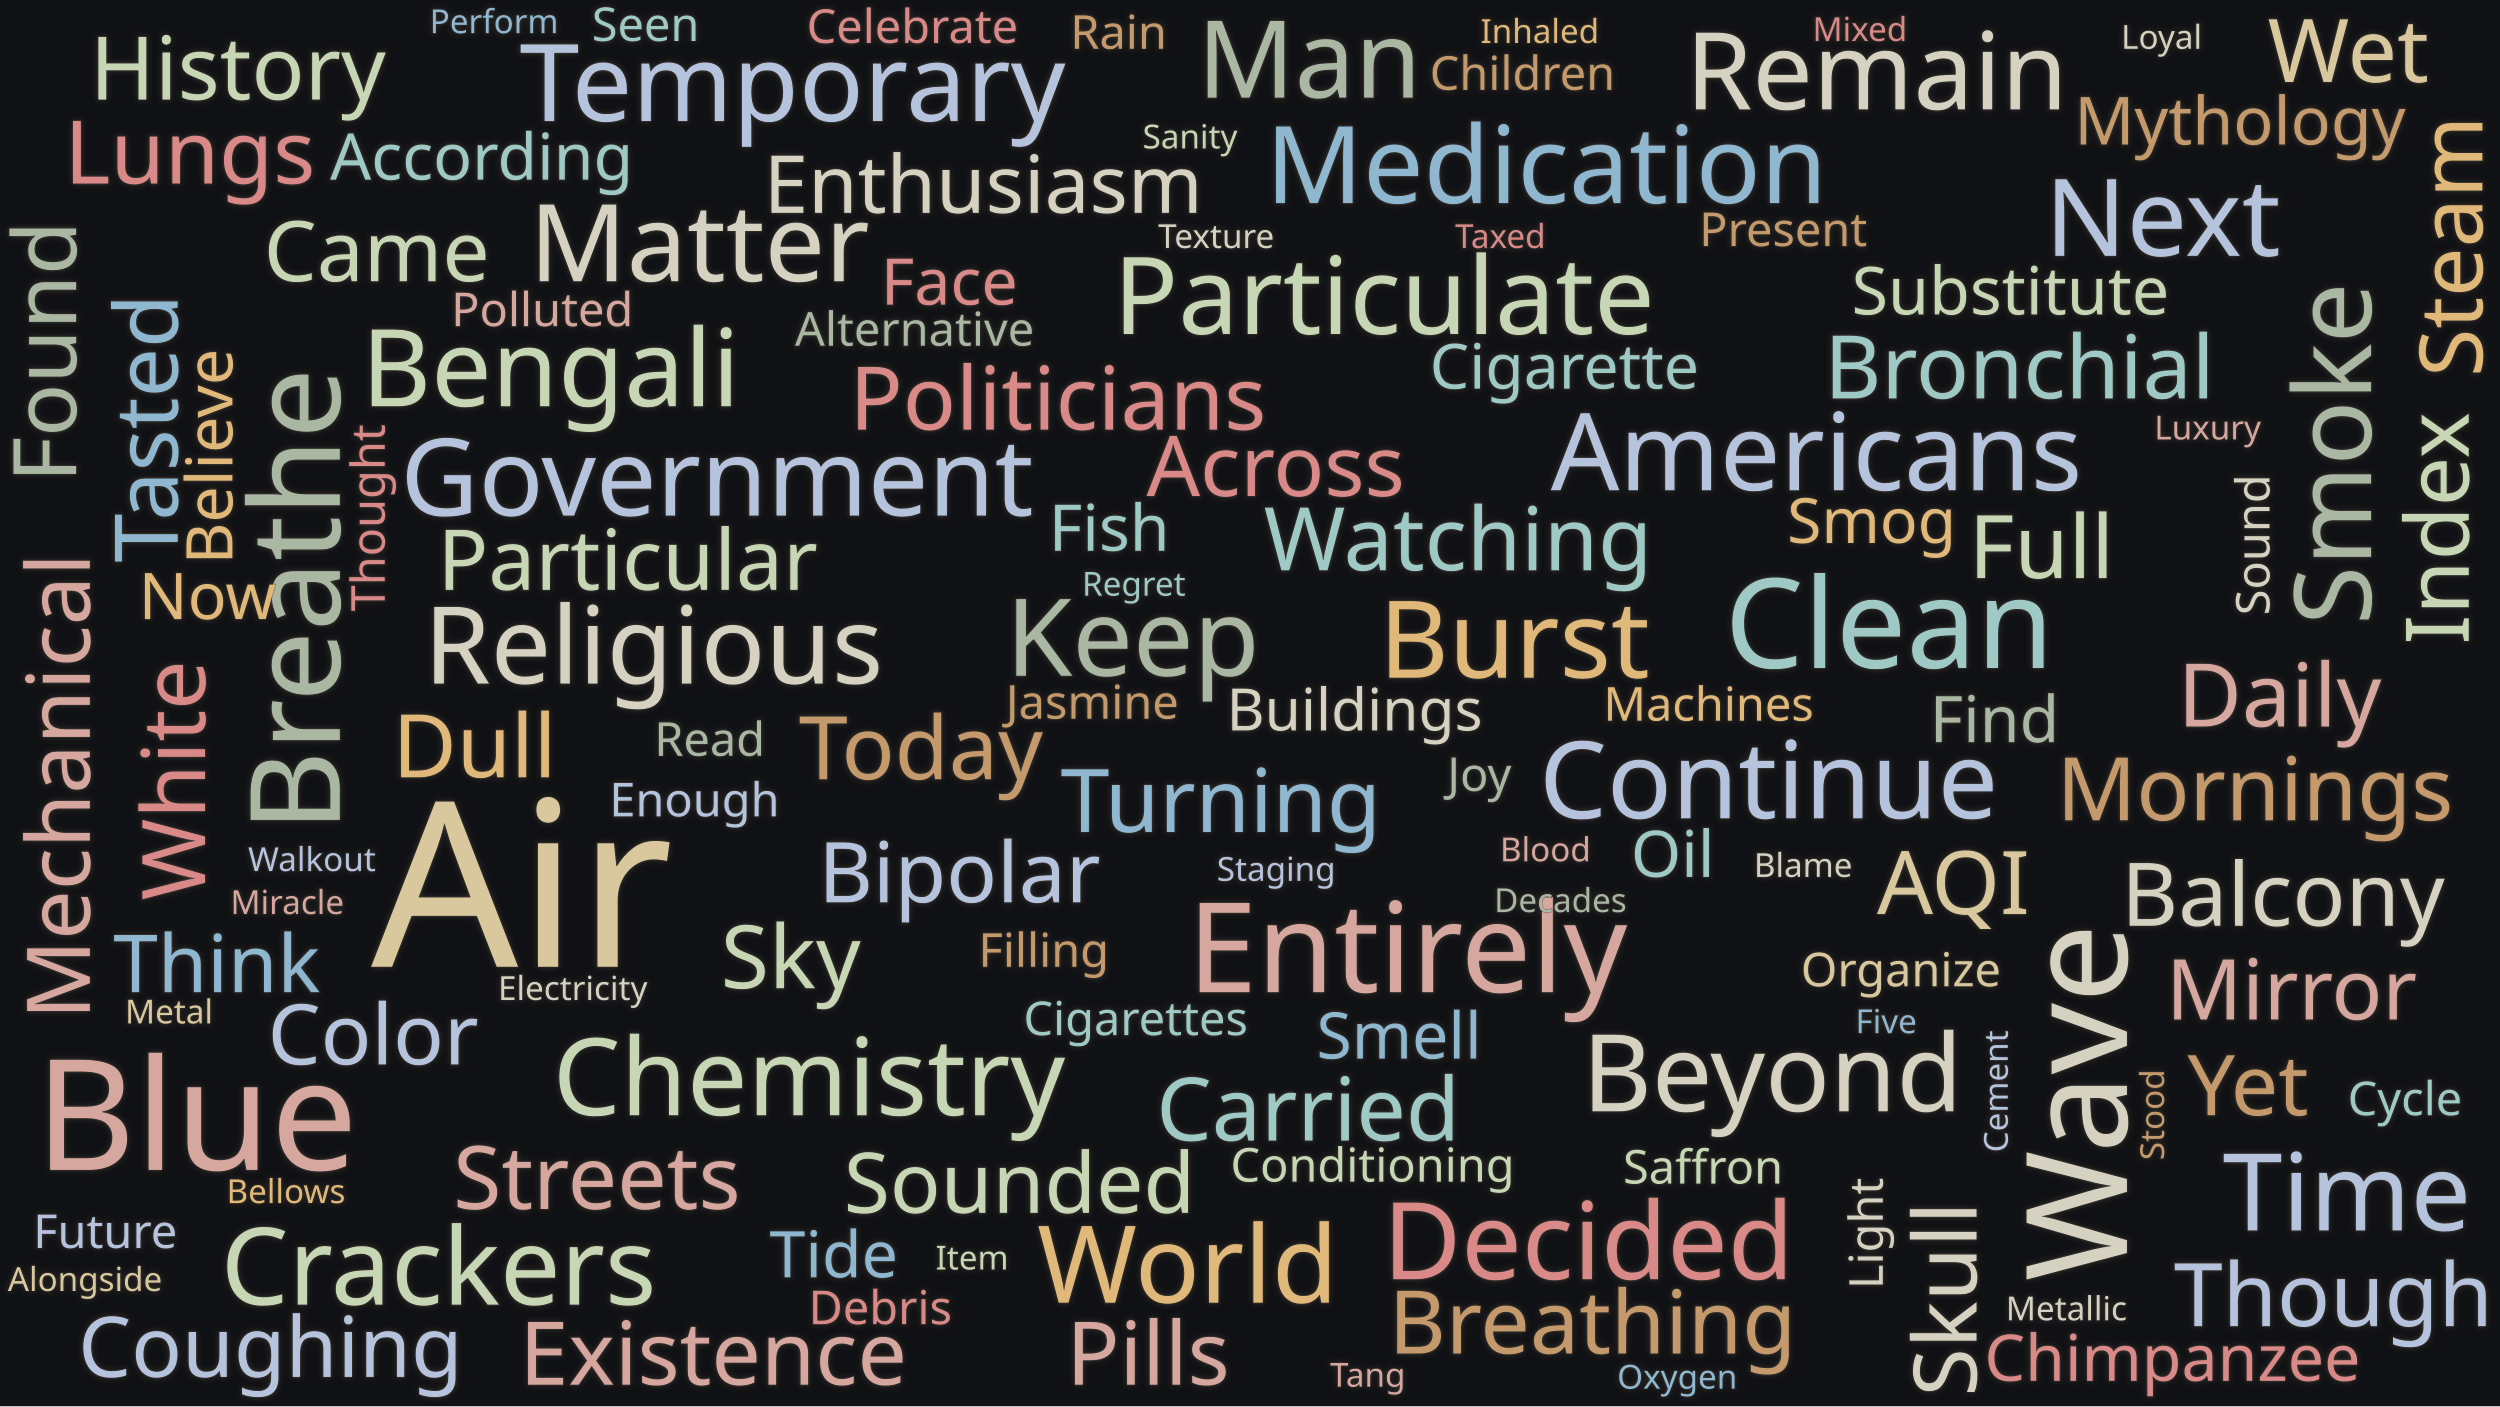
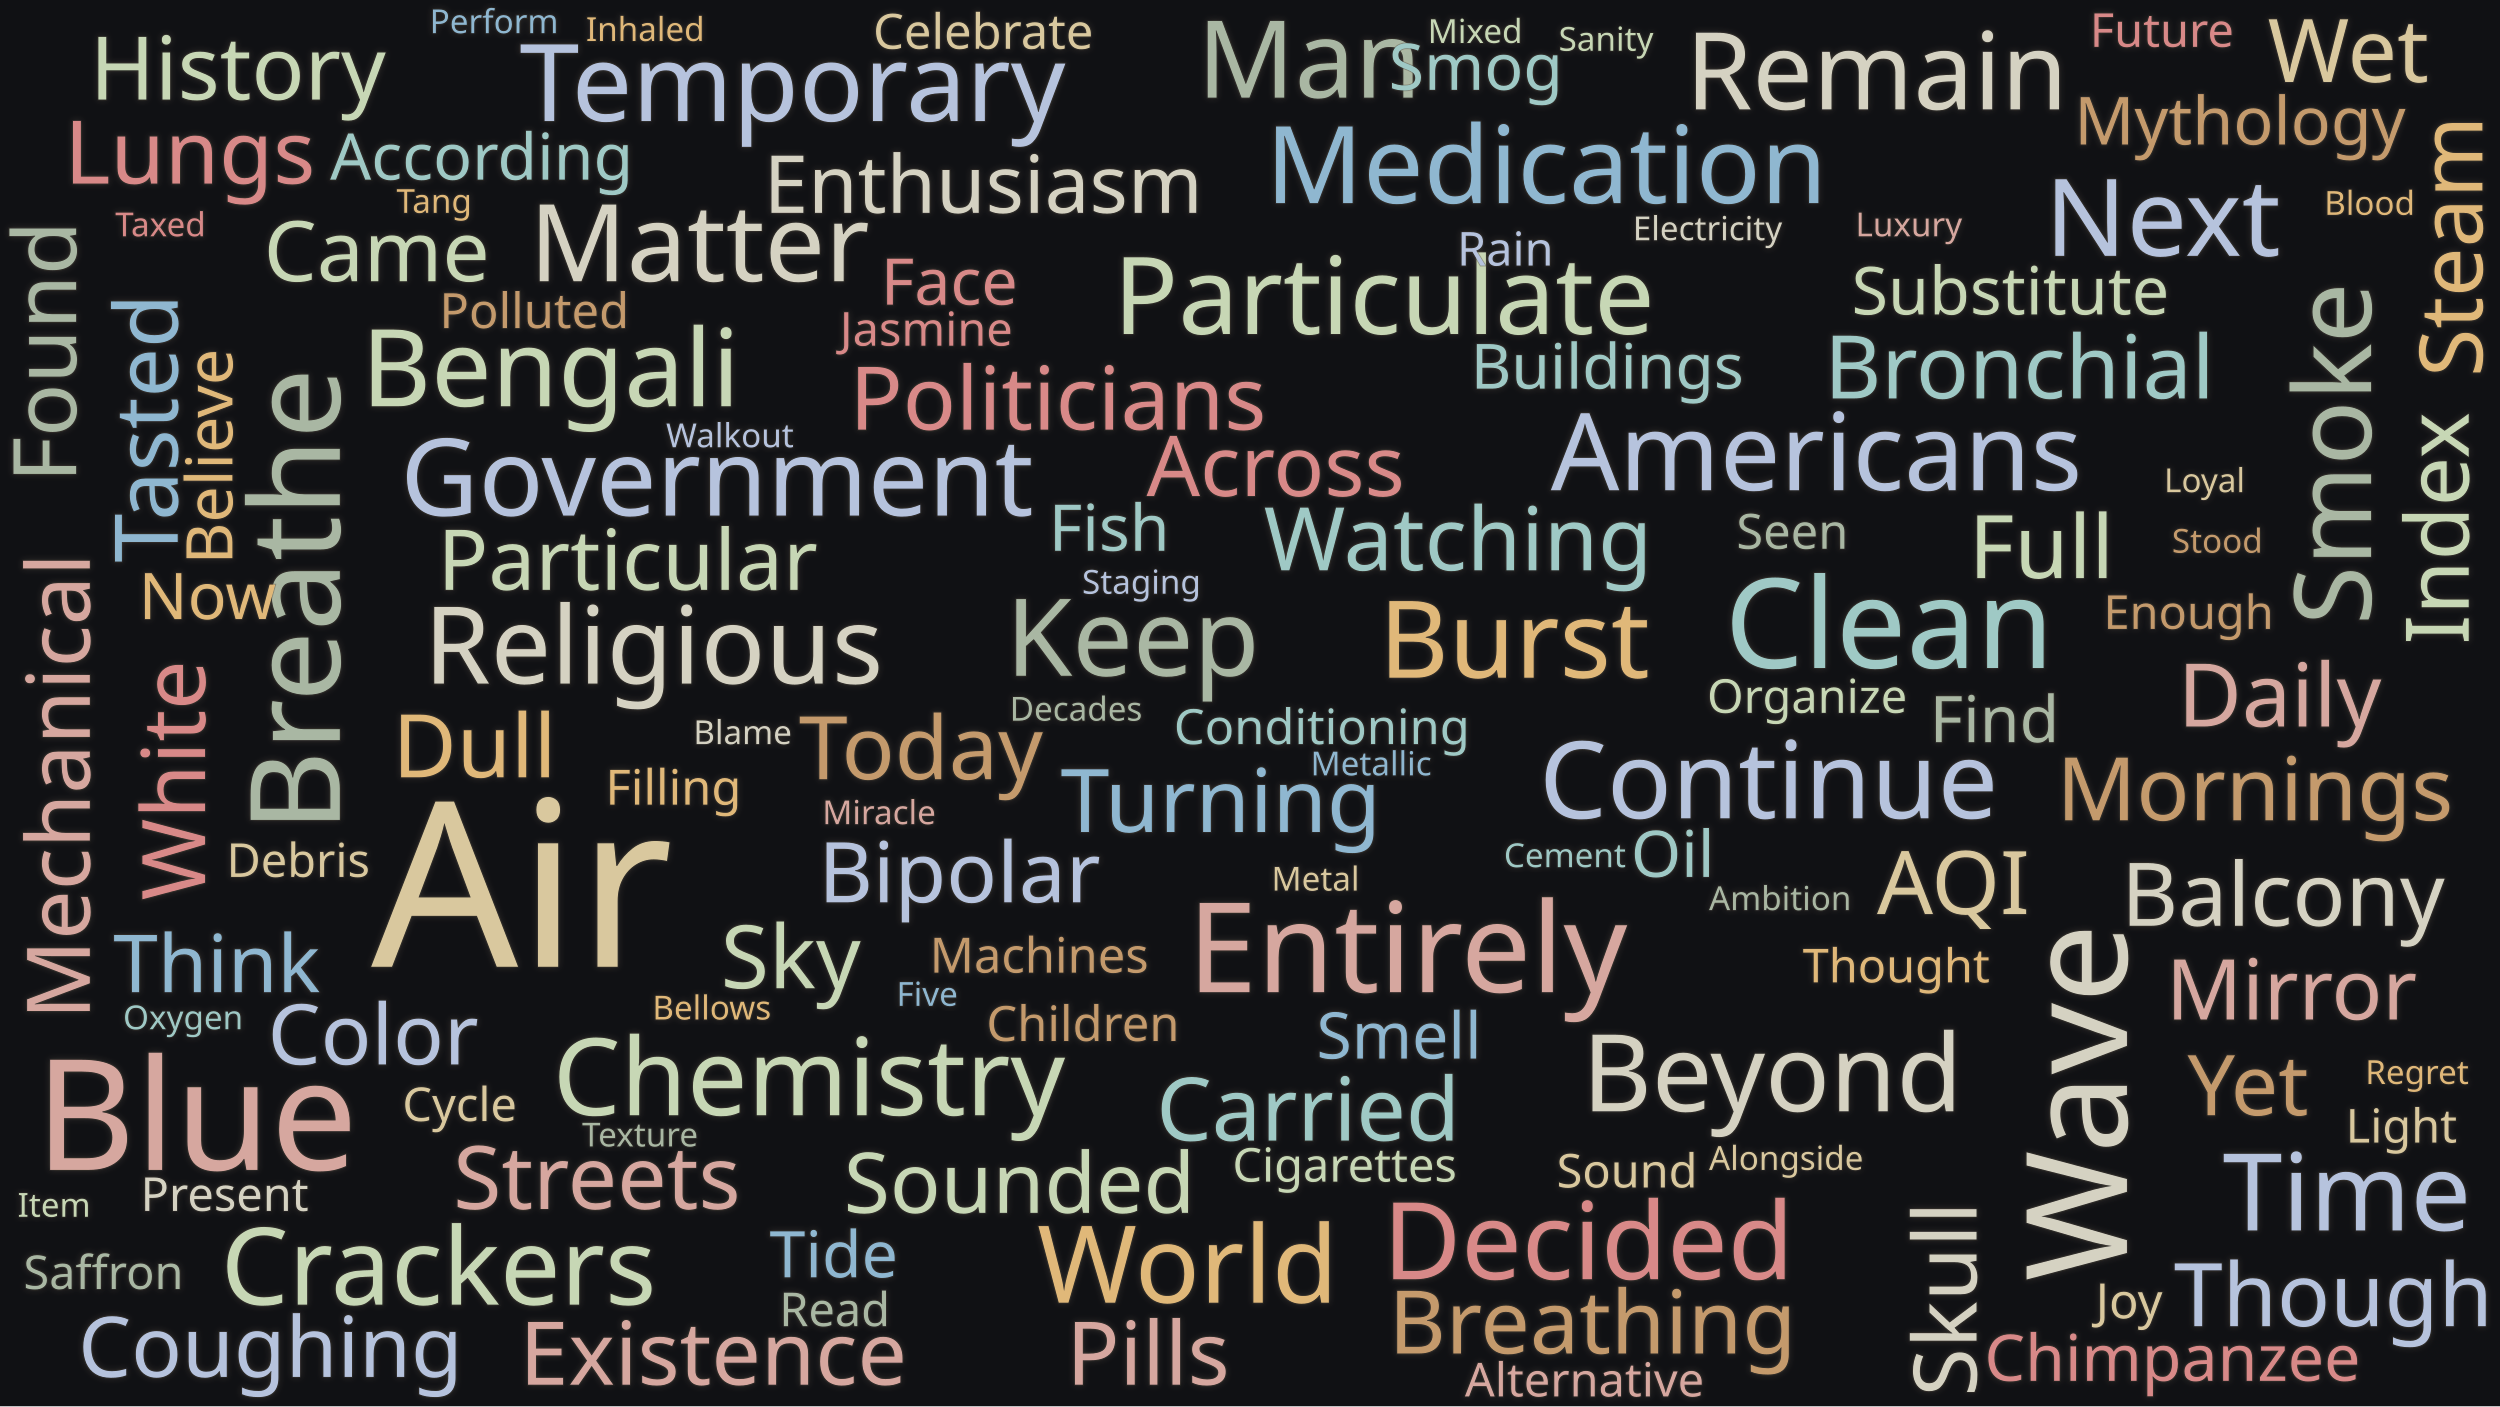
<svg xmlns="http://www.w3.org/2000/svg" role="img" aria-label="Calcutta Breathes Like a Dying Rickshaw" width="1280" height="720">
  <defs>
    <filter id="wordGlow" x="-20%" y="-20%" width="140%" height="140%">
      <feDropShadow dx="0" dy="0" stdDeviation="1.6" flood-color="#d8c7a1" flood-opacity="0.18" />
    </filter>
  </defs>
  <style>text { filter: url(#wordGlow); paint-order: stroke fill; stroke: rgba(16,17,20,.34); stroke-width: .9px; }</style>
  <style>text{font-family:'Droid Sans Mono';font-weight:normal;font-style:normal;}</style>
  <rect width="100%" height="100%" style="fill:#101114" />
  <text transform="translate(190,495)" font-size="118" style="fill:#d9c89e">Air</text>
  <text transform="translate(18,599)" font-size="79" style="fill:#d6a79f">Blue</text>
  <text transform="translate(1089,656) rotate(-90)" font-size="72" style="fill:#d5d2c2">Wave</text>
  <text transform="translate(883,342)" font-size="64" style="fill:#9fc9c5">Clean</text>
  <text transform="translate(608,508)" font-size="64" style="fill:#d6a79f">Entirely</text>
  <text transform="translate(174,426) rotate(-90)" font-size="64" style="fill:#a9b7a3">Breathe</text>
  <text transform="translate(185,208)" font-size="55" style="fill:#c7d7b5">Bengali</text>
  <text transform="translate(708,655)" font-size="55" style="fill:#d88988">Decided</text>
  <text transform="translate(113,668)" font-size="55" style="fill:#c7d7b5">Crackers</text>
  <text transform="translate(706,347)" font-size="55" style="fill:#e0b879">Burst</text>
  <text transform="translate(1214,320) rotate(-90)" font-size="55" style="fill:#a9b7a3">Smoke</text>
  <text transform="translate(266,62)" font-size="55" style="fill:#b6c3dd">Temporary</text>
  <text transform="translate(283,571)" font-size="55" style="fill:#c7d7b5">Chemistry</text>
  <text transform="translate(515,346)" font-size="55" style="fill:#a9b7a3">Keep</text>
  <text transform="translate(648,104)" font-size="55" style="fill:#8fb7d0">Medication</text>
  <text transform="translate(613,50)" font-size="55" style="fill:#a9b7a3">Man</text>
  <text transform="translate(794,251)" font-size="55" style="fill:#b6c3dd">Americans</text>
  <text transform="translate(271,144)" font-size="55" style="fill:#d5d2c2">Matter</text>
  <text transform="translate(217,350)" font-size="55" style="fill:#d5d2c2">Religious</text>
  <text transform="translate(205,264)" font-size="55" style="fill:#b6c3dd">Government</text>
  <text transform="translate(863,56)" font-size="55" style="fill:#d5d2c2">Remain</text>
  <text transform="translate(788,419)" font-size="55" style="fill:#b6c3dd">Continue</text>
  <text transform="translate(570,171)" font-size="55" style="fill:#c7d7b5">Particulate</text>
  <text transform="translate(531,667)" font-size="55" style="fill:#e0b879">World</text>
  <text transform="translate(810,569)" font-size="55" style="fill:#d5d2c2">Beyond</text>
  <text transform="translate(1138,630)" font-size="55" style="fill:#b6c3dd">Time</text>
  <text transform="translate(1047,131)" font-size="55" style="fill:#b6c3dd">Next</text>
  <text transform="translate(409,399)" font-size="45" style="fill:#c49a6c">Today</text>
  <text transform="translate(1161,42)" font-size="45" style="fill:#d9c89e">Wet</text>
  <text transform="translate(1086,474)" font-size="45" style="fill:#d5d2c2">Balcony</text>
  <text transform="translate(647,292)" font-size="45" style="fill:#9fc9c5">Watching</text>
  <text transform="translate(1115,372)" font-size="45" style="fill:#d6a79f">Daily</text>
  <text transform="translate(543,426)" font-size="45" style="fill:#8fb7d0">Turning</text>
  <text transform="translate(46,51)" font-size="45" style="fill:#c7d7b5">History</text>
  <text transform="translate(33,94)" font-size="45" style="fill:#d88988">Lungs</text>
  <text transform="translate(592,584)" font-size="45" style="fill:#9fc9c5">Carried</text>
  <text transform="translate(266,709)" font-size="45" style="fill:#d6a79f">Existence</text>
  <text transform="translate(711,693)" font-size="45" style="fill:#c49a6c">Breathing</text>
  <text transform="translate(91,288) rotate(-90)" font-size="45" style="fill:#8fb7d0">Tasted</text>
  <text transform="translate(201,398)" font-size="45" style="fill:#e0b879">Dull</text>
  <text transform="translate(46,522) rotate(-90)" font-size="45" style="fill:#d6a79f">Mechanical</text>
  <text transform="translate(369,506)" font-size="45" style="fill:#c7d7b5">Sky</text>
  <text transform="translate(435,220)" font-size="45" style="fill:#d88988">Politicians</text>
  <text transform="translate(232,619)" font-size="45" style="fill:#d6a79f">Streets</text>
  <text transform="translate(1008,296)" font-size="45" style="fill:#c7d7b5">Full</text>
  <text transform="translate(934,204)" font-size="45" style="fill:#9fc9c5">Bronchial</text>
  <text transform="translate(546,709)" font-size="45" style="fill:#d6a79f">Pills</text>
  <text transform="translate(105,461) rotate(-90)" font-size="45" style="fill:#d88988">White</text>
  <text transform="translate(1012,715) rotate(-90)" font-size="45" style="fill:#d5d2c2">Skull</text>
  <text transform="translate(1113,679)" font-size="45" style="fill:#b6c3dd">Though</text>
  <text transform="translate(1053,420)" font-size="45" style="fill:#c49a6c">Mornings</text>
  <text transform="translate(1271,193) rotate(-90)" font-size="45" style="fill:#e0b879">Steam</text>
  <text transform="translate(961,468)" font-size="45" style="fill:#d9c89e">AQI</text>
  <text transform="translate(1264,330) rotate(-90)" font-size="45" style="fill:#c7d7b5">Index</text>
  <text transform="translate(39,247) rotate(-90)" font-size="45" style="fill:#a9b7a3">Found</text>
  <text transform="translate(40,705)" font-size="43" style="fill:#b6c3dd">Coughing</text>
  <text transform="translate(432,621)" font-size="43" style="fill:#c7d7b5">Sounded</text>
  <text transform="translate(224,302)" font-size="43" style="fill:#c7d7b5">Particular</text>
  <text transform="translate(419,462)" font-size="43" style="fill:#b6c3dd">Bipolar</text>
  <text transform="translate(1109,522)" font-size="43" style="fill:#d6a79f">Mirror</text>
  <text transform="translate(135,144)" font-size="43" style="fill:#c7d7b5">Came</text>
  <text transform="translate(137,545)" font-size="43" style="fill:#b6c3dd">Color</text>
  <text transform="translate(1120,571)" font-size="43" style="fill:#c49a6c">Yet</text>
  <text transform="translate(587,254)" font-size="43" style="fill:#d88988">Across</text>
  <text transform="translate(391,109)" font-size="41" style="fill:#d5d2c2">Enthusiasm</text>
  <text transform="translate(58,508)" font-size="41" style="fill:#8fb7d0">Think</text>
  <text transform="translate(1062,74)" font-size="34" style="fill:#c49a6c">Mythology</text>
  <text transform="translate(948,161)" font-size="34" style="fill:#c7d7b5">Substitute</text>
  <text transform="translate(1016,707)" font-size="33" style="fill:#d88988">Chimpanzee</text>
  <text transform="translate(71,317)" font-size="33" style="fill:#e0b879">Now</text>
  <text transform="translate(451,156)" font-size="33" style="fill:#d88988">Face</text>
  <text transform="translate(988,380)" font-size="33" style="fill:#a9b7a3">Find</text>
  <text transform="translate(119,289) rotate(-90)" font-size="33" style="fill:#e0b879">Believe</text>
  <text transform="translate(537,282)" font-size="33" style="fill:#9fc9c5">Fish</text>
  <text transform="translate(674,542)" font-size="33" style="fill:#8fb7d0">Smell</text>
  <text transform="translate(835,449)" font-size="33" style="fill:#9fc9c5">Oil</text>
  <text transform="translate(169,92)" font-size="33" style="fill:#9fc9c5">According</text>
  <text transform="translate(394,654)" font-size="33" style="fill:#8fb7d0">Tide</text>
-   <text transform="translate(732,199)" font-size="32" style="fill:#9fc9c5">Cigarette</text>
-   <text transform="translate(915,278)" font-size="32" style="fill:#e0b879">Smog</text>
-   <text transform="translate(628,374)" font-size="30" style="fill:#d5d2c2">Buildings</text>
-   <text transform="translate(630,605)" font-size="24" style="fill:#c7d7b5">Conditioning</text>
-   <text transform="translate(821,369)" font-size="24" style="fill:#e0b879">Machines</text>
-   <text transform="translate(413,22)" font-size="24" style="fill:#d88988">Celebrate</text>
-   <text transform="translate(501,495)" font-size="24" style="fill:#c49a6c">Filling</text>
-   <text transform="translate(741,405)" font-size="24" style="fill:#a9b7a3">Joy</text>
-   <text transform="translate(732,46)" font-size="24" style="fill:#c49a6c">Children</text>
-   <text transform="translate(303,21)" font-size="24" style="fill:#9fc9c5">Seen</text>
-   <text transform="translate(231,167)" font-size="24" style="fill:#d6a79f">Polluted</text>
-   <text transform="translate(524,530)" font-size="24" style="fill:#9fc9c5">Cigarettes</text>
-   <text transform="translate(197,313) rotate(-90)" font-size="24" style="fill:#d88988">Thought</text>
-   <text transform="translate(335,387)" font-size="24" style="fill:#a9b7a3">Read</text>
-   <text transform="translate(831,606)" font-size="24" style="fill:#c7d7b5">Saffron</text>
-   <text transform="translate(922,505)" font-size="24" style="fill:#d9c89e">Organize</text>
-   <text transform="translate(1202,571)" font-size="24" style="fill:#9fc9c5">Cycle</text>
-   <text transform="translate(870,126)" font-size="24" style="fill:#c49a6c">Present</text>
-   <text transform="translate(17,639)" font-size="24" style="fill:#b6c3dd">Future</text>
-   <text transform="translate(1162,315) rotate(-90)" font-size="24" style="fill:#d5d2c2">Sound</text>
-   <text transform="translate(548,25)" font-size="24" style="fill:#c49a6c">Rain</text>
-   <text transform="translate(414,678)" font-size="24" style="fill:#d88988">Debris</text>
-   <text transform="translate(515,368)" font-size="24" style="fill:#c49a6c">Jasmine</text>
-   <text transform="translate(312,418)" font-size="24" style="fill:#b6c3dd">Enough</text>
-   <text transform="translate(407,177)" font-size="24" style="fill:#a9b7a3">Alternative</text>
-   <text transform="translate(964,660) rotate(-90)" font-size="24" style="fill:#d5d2c2">Light</text>
-   <text transform="translate(593,127)" font-size="17" style="fill:#d5d2c2">Texture</text>
-   <text transform="translate(1028,590) rotate(-90)" font-size="17" style="fill:#b6c3dd">Cement</text>
-   <text transform="translate(928,21)" font-size="17" style="fill:#d88988">Mixed</text>
-   <text transform="translate(554,305)" font-size="17" style="fill:#9fc9c5">Regret</text>
-   <text transform="translate(1108,594) rotate(-90)" font-size="17" style="fill:#c49a6c">Stood</text>
+   <text transform="translate(711,46)" font-size="33" style="fill:#9fc9c5">Smog</text>
+   <text transform="translate(753,199)" font-size="32" style="fill:#9fc9c5">Buildings</text>
+   <text transform="translate(601,381)" font-size="25" style="fill:#9fc9c5">Conditioning</text>
+   <text transform="translate(476,498)" font-size="25" style="fill:#c49a6c">Machines</text>
+   <text transform="translate(447,25)" font-size="25" style="fill:#d9c89e">Celebrate</text>
+   <text transform="translate(310,412)" font-size="25" style="fill:#e0b879">Filling</text>
+   <text transform="translate(1073,675)" font-size="25" style="fill:#d9c89e">Joy</text>
+   <text transform="translate(505,533)" font-size="25" style="fill:#c49a6c">Children</text>
+   <text transform="translate(889,281)" font-size="25" style="fill:#a9b7a3">Seen</text>
+   <text transform="translate(225,168)" font-size="25" style="fill:#c49a6c">Polluted</text>
+   <text transform="translate(631,605)" font-size="24" style="fill:#c7d7b5">Cigarettes</text>
+   <text transform="translate(923,503)" font-size="24" style="fill:#e0b879">Thought</text>
+   <text transform="translate(399,679)" font-size="24" style="fill:#a9b7a3">Read</text>
+   <text transform="translate(12,660)" font-size="24" style="fill:#a9b7a3">Saffron</text>
+   <text transform="translate(874,365)" font-size="24" style="fill:#c7d7b5">Organize</text>
+   <text transform="translate(206,574)" font-size="24" style="fill:#d9c89e">Cycle</text>
+   <text transform="translate(72,620)" font-size="24" style="fill:#d5d2c2">Present</text>
+   <text transform="translate(1070,24)" font-size="24" style="fill:#d88988">Future</text>
+   <text transform="translate(797,608)" font-size="24" style="fill:#d9c89e">Sound</text>
+   <text transform="translate(746,136)" font-size="24" style="fill:#b6c3dd">Rain</text>
+   <text transform="translate(116,449)" font-size="24" style="fill:#d9c89e">Debris</text>
+   <text transform="translate(430,177)" font-size="24" style="fill:#d88988">Jasmine</text>
+   <text transform="translate(1077,322)" font-size="24" style="fill:#c49a6c">Enough</text>
+   <text transform="translate(750,715)" font-size="24" style="fill:#d6a79f">Alternative</text>
+   <text transform="translate(1201,585)" font-size="24" style="fill:#d9c89e">Light</text>
+   <text transform="translate(298,587)" font-size="17" style="fill:#a9b7a3">Texture</text>
+   <text transform="translate(770,444)" font-size="17" style="fill:#9fc9c5">Cement</text>
+   <text transform="translate(731,22)" font-size="17" style="fill:#c7d7b5">Mixed</text>
+   <text transform="translate(1211,555)" font-size="17" style="fill:#e0b879">Regret</text>
+   <text transform="translate(1112,283)" font-size="17" style="fill:#c49a6c">Stood</text>
  <text transform="translate(220,17)" font-size="17" style="fill:#8fb7d0">Perform</text>
-   <text transform="translate(118,468)" font-size="17" style="fill:#d6a79f">Miracle</text>
-   <text transform="translate(828,711)" font-size="17" style="fill:#8fb7d0">Oxygen</text>
-   <text transform="translate(1086,25)" font-size="17" style="fill:#d5d2c2">Loyal</text>
-   <text transform="translate(116,616)" font-size="17" style="fill:#e0b879">Bellows</text>
-   <text transform="translate(950,529)" font-size="17" style="fill:#8fb7d0">Five</text>
-   <text transform="translate(765,467)" font-size="17" style="fill:#a9b7a3">Decades</text>
-   <text transform="translate(623,451)" font-size="17" style="fill:#b6c3dd">Staging</text>
-   <text transform="translate(127,446)" font-size="17" style="fill:#b6c3dd">Walkout</text>
-   <text transform="translate(898,449)" font-size="17" style="fill:#d5d2c2">Blame</text>
-   <text transform="translate(1103,225)" font-size="17" style="fill:#d6a79f">Luxury</text>
-   <text transform="translate(479,650)" font-size="17" style="fill:#c7d7b5">Item</text>
-   <text transform="translate(745,127)" font-size="17" style="fill:#d88988">Taxed</text>
-   <text transform="translate(4,661)" font-size="17" style="fill:#d9c89e">Alongside</text>
-   <text transform="translate(255,512)" font-size="17" style="fill:#d5d2c2">Electricity</text>
-   <text transform="translate(585,76)" font-size="17" style="fill:#c7d7b5">Sanity</text>
-   <text transform="translate(758,22)" font-size="17" style="fill:#e0b879">Inhaled</text>
-   <text transform="translate(64,524)" font-size="17" style="fill:#d9c89e">Metal</text>
-   <text transform="translate(1027,676)" font-size="17" style="fill:#d5d2c2">Metallic</text>
-   <text transform="translate(681,710)" font-size="17" style="fill:#d6a79f">Tang</text>
-   <text transform="translate(768,441)" font-size="17" style="fill:#d6a79f">Blood</text>
+   <text transform="translate(421,422)" font-size="17" style="fill:#d6a79f">Miracle</text>
+   <text transform="translate(63,527)" font-size="17" style="fill:#9fc9c5">Oxygen</text>
+   <text transform="translate(1108,252)" font-size="17" style="fill:#d9c89e">Loyal</text>
+   <text transform="translate(334,522)" font-size="17" style="fill:#e0b879">Bellows</text>
+   <text transform="translate(459,515)" font-size="17" style="fill:#8fb7d0">Five</text>
+   <text transform="translate(517,369)" font-size="17" style="fill:#a9b7a3">Decades</text>
+   <text transform="translate(554,304)" font-size="17" style="fill:#b6c3dd">Staging</text>
+   <text transform="translate(341,229)" font-size="17" style="fill:#b6c3dd">Walkout</text>
+   <text transform="translate(355,381)" font-size="17" style="fill:#d5d2c2">Blame</text>
+   <text transform="translate(950,121)" font-size="17" style="fill:#d6a79f">Luxury</text>
+   <text transform="translate(9,623)" font-size="17" style="fill:#c7d7b5">Item</text>
+   <text transform="translate(59,121)" font-size="17" style="fill:#d88988">Taxed</text>
+   <text transform="translate(875,599)" font-size="17" style="fill:#d9c89e">Alongside</text>
+   <text transform="translate(836,123)" font-size="17" style="fill:#d5d2c2">Electricity</text>
+   <text transform="translate(798,26)" font-size="17" style="fill:#c7d7b5">Sanity</text>
+   <text transform="translate(300,21)" font-size="17" style="fill:#e0b879">Inhaled</text>
+   <text transform="translate(651,456)" font-size="17" style="fill:#d9c89e">Metal</text>
+   <text transform="translate(671,397)" font-size="17" style="fill:#8fb7d0">Metallic</text>
+   <text transform="translate(203,109)" font-size="17" style="fill:#e0b879">Tang</text>
+   <text transform="translate(1190,110)" font-size="17" style="fill:#e0b879">Blood</text>
+   <text transform="translate(875,466)" font-size="17" style="fill:#a9b7a3">Ambition</text>
</svg>
